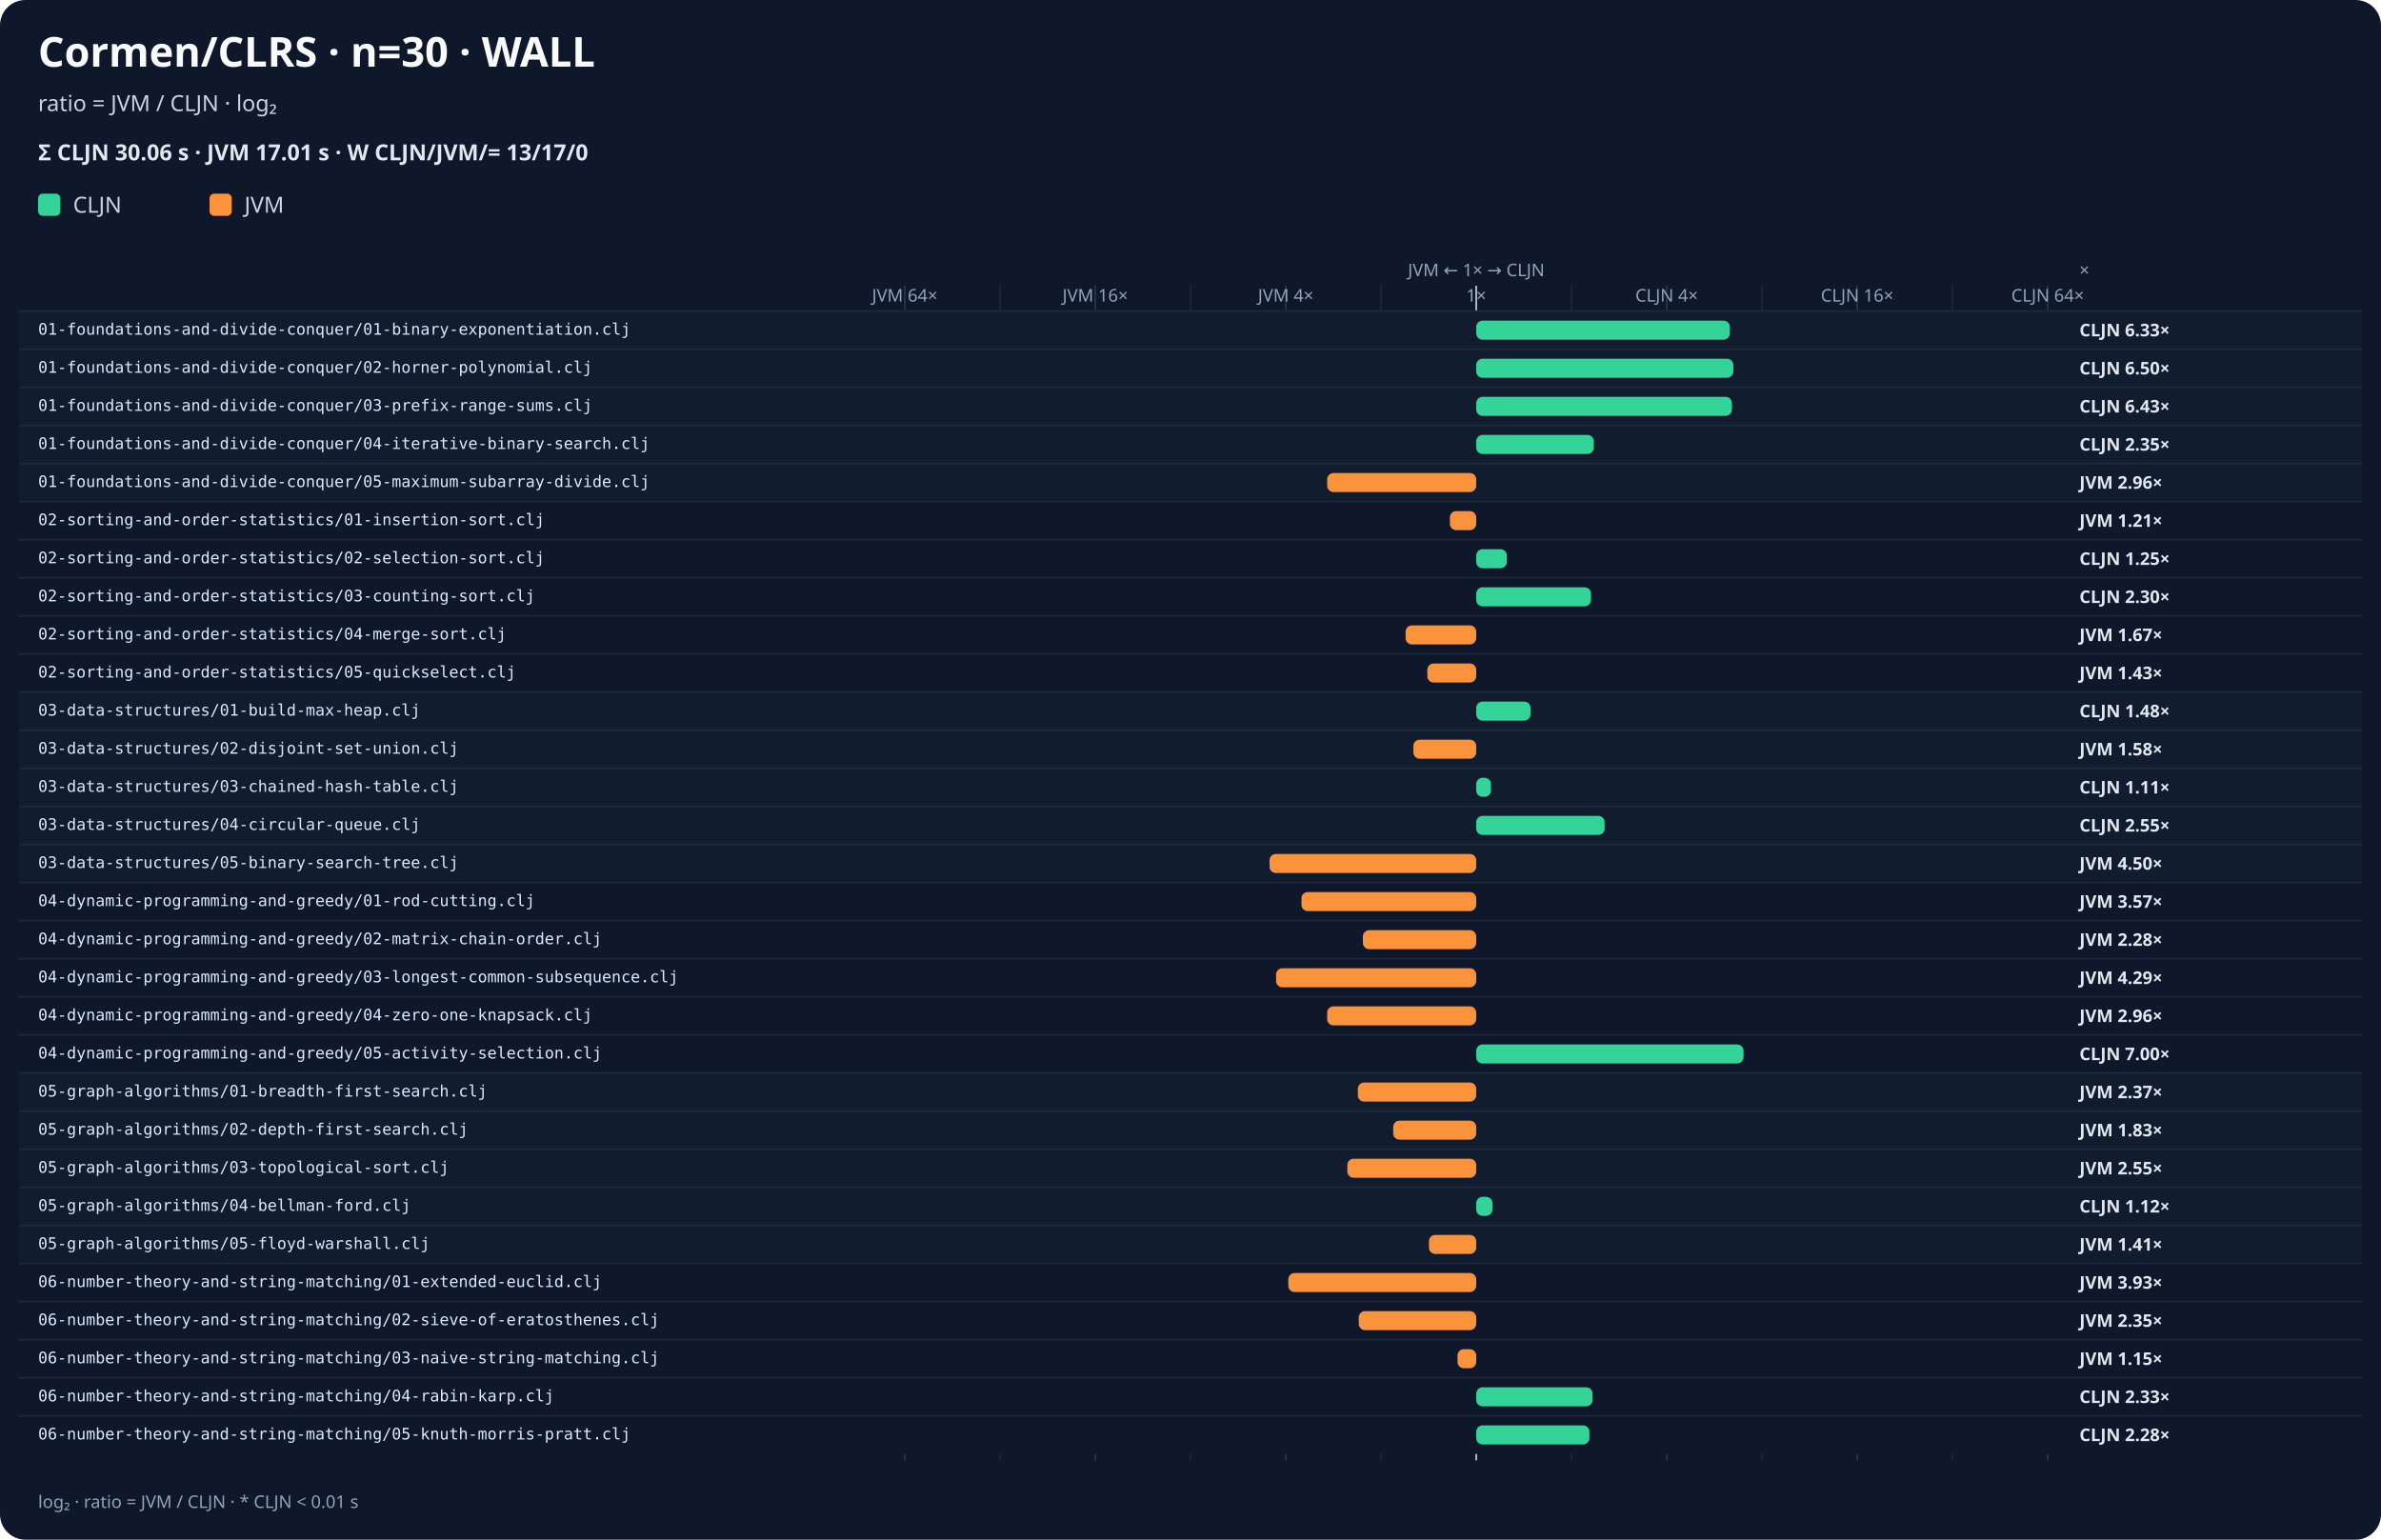
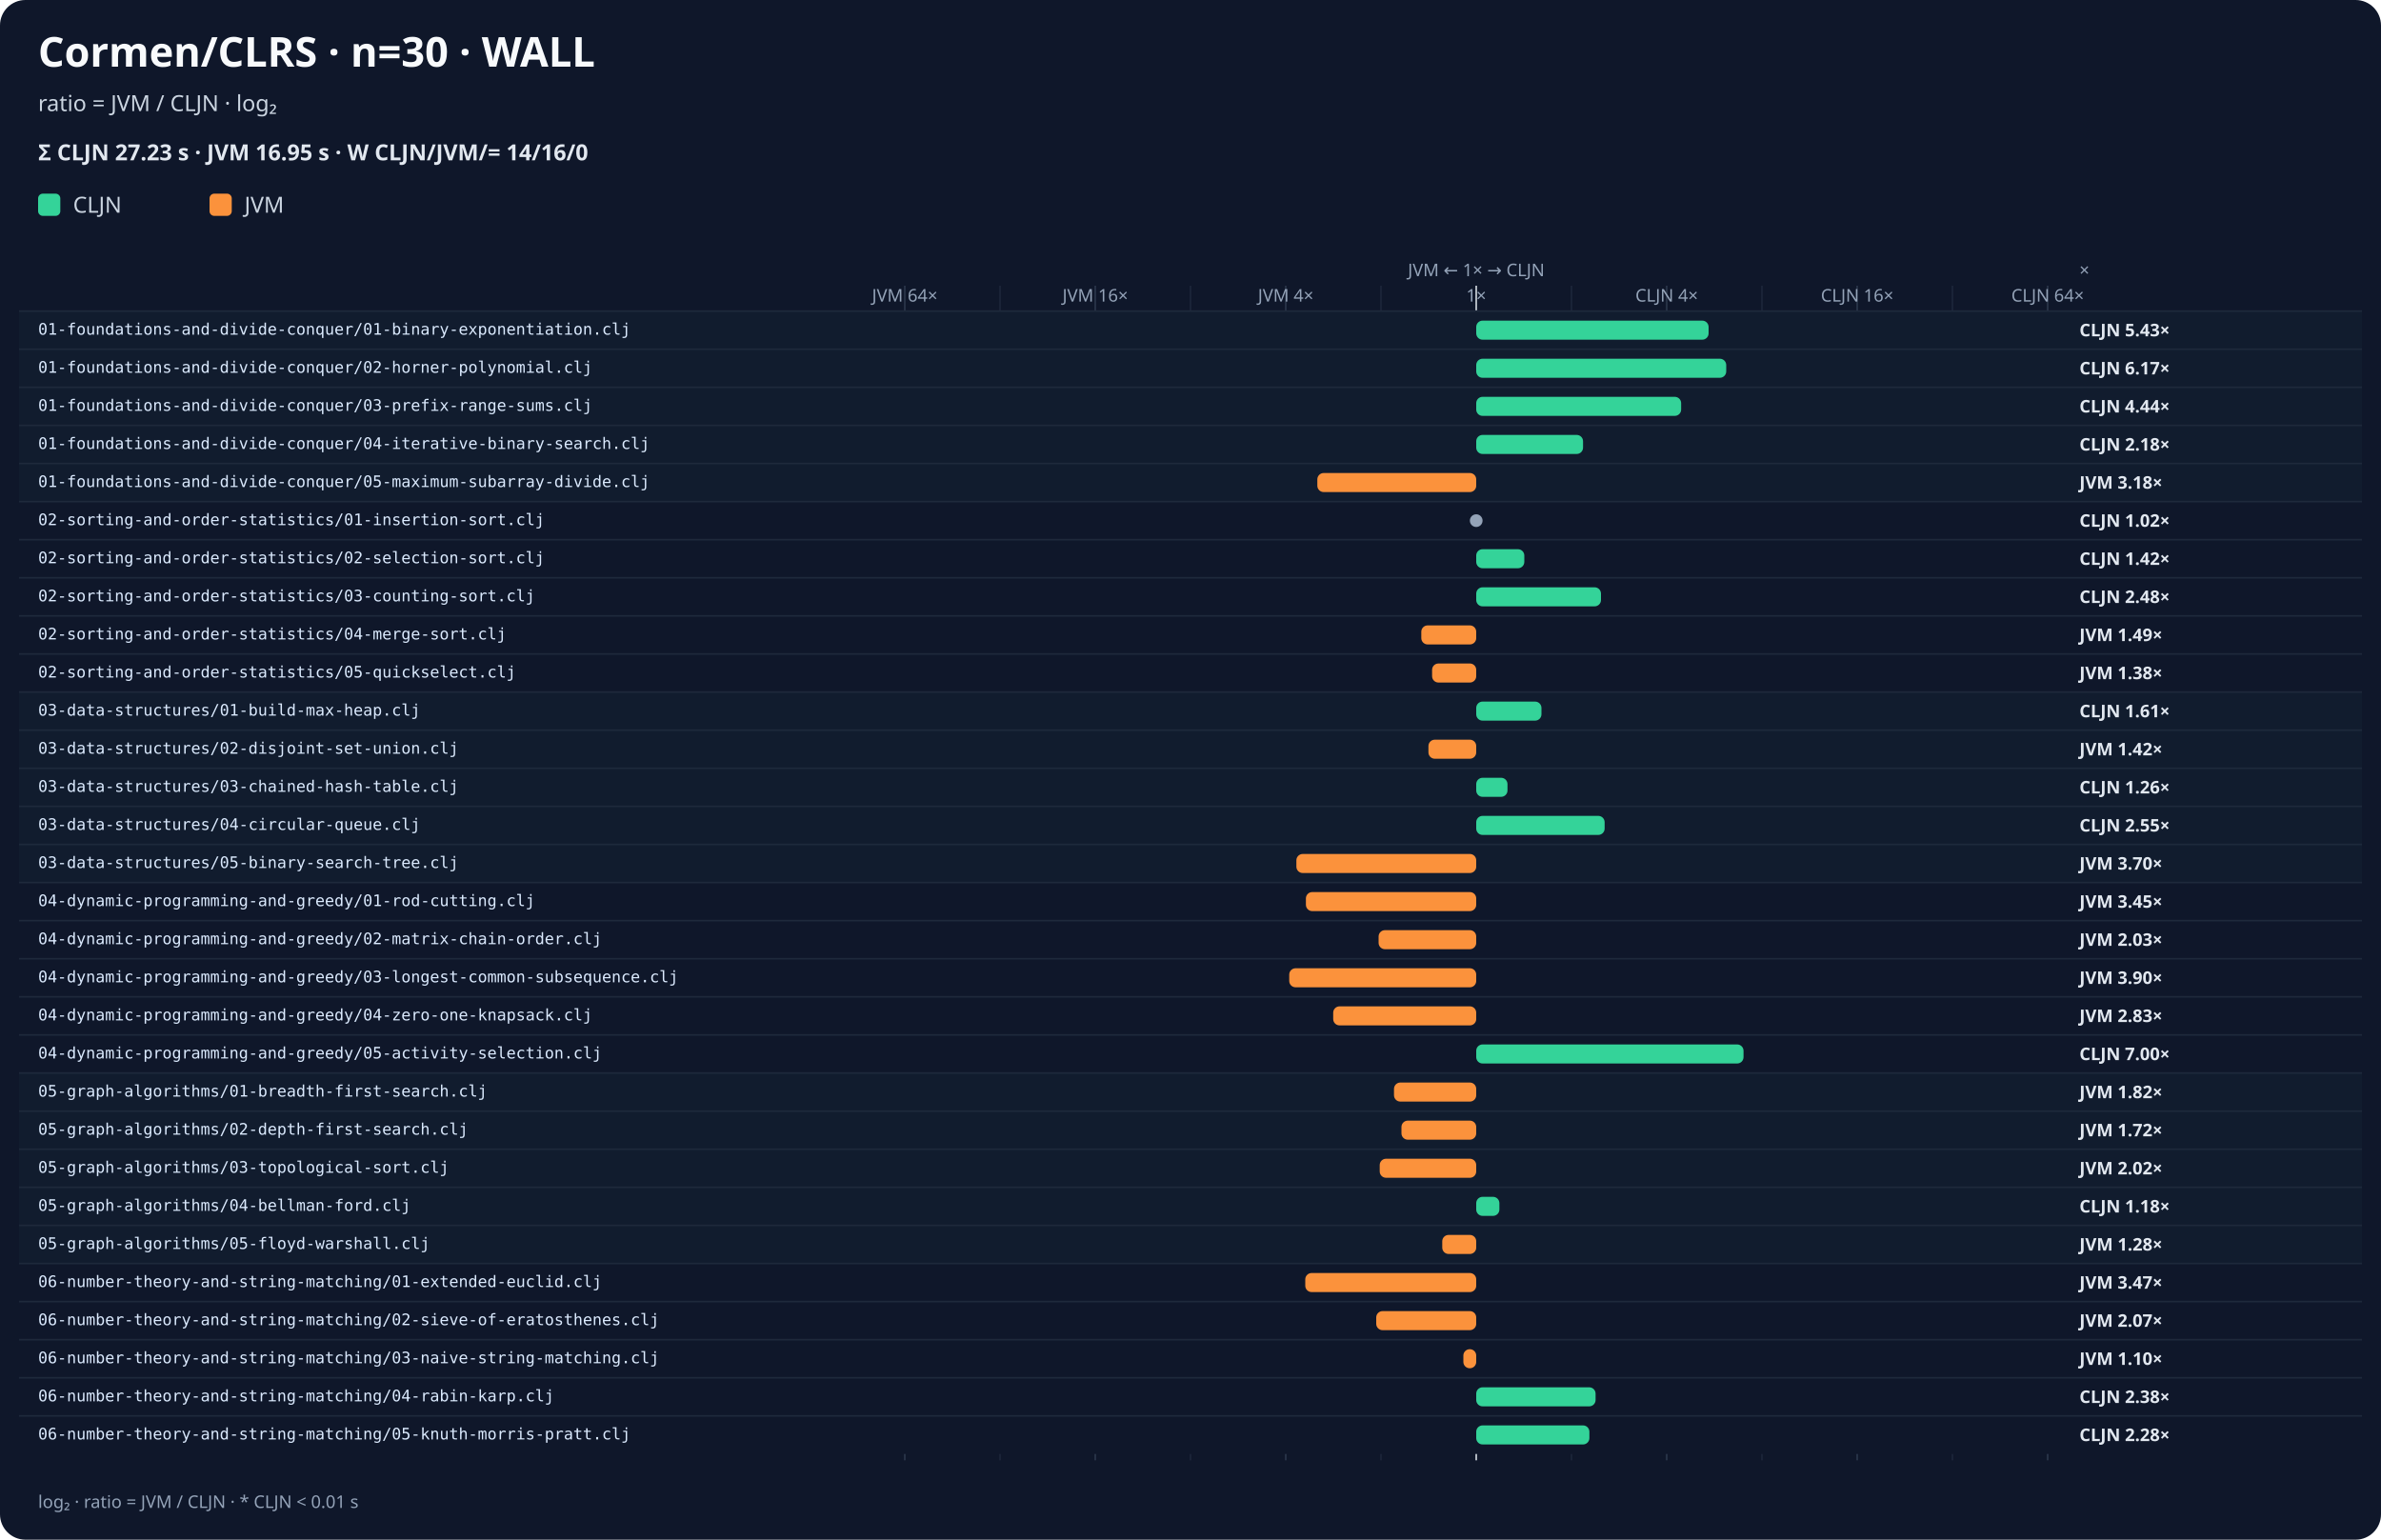
<svg xmlns="http://www.w3.org/2000/svg" width="1500" height="970" viewBox="0 0 1500 970" role="img" aria-labelledby="chart-title chart-desc">
  <style>
.title { fill: #f8fafc; font: 700 26px system-ui, sans-serif; }
.subtitle { fill: #cbd5e1; font: 14px system-ui, sans-serif; }
.summary { fill: #e2e8f0; font: 600 14px system-ui, sans-serif; }
.label { fill: #dbeafe; font: 10px ui-monospace, SFMono-Regular, Consolas, monospace; }
.value { fill: #e2e8f0; font: 600 11px system-ui, sans-serif; }
.axis { fill: #94a3b8; font: 11px system-ui, sans-serif; }
.footer { fill: #94a3b8; font: 11px system-ui, sans-serif; }
</style>
  <rect width="1500" height="970" rx="16" fill="#0f172a" />
  <text x="24" y="42" class="title">Cormen/CLRS · n=30 · WALL</text>
  <text x="24" y="70" class="subtitle">ratio = JVM / CLJN · log₂</text>
-   <text x="24" y="101" class="summary">Σ CLJN 30.06 s · JVM 17.01 s · W CLJN/JVM/= 13/17/0</text>
+   <text x="24" y="101" class="summary">Σ CLJN 27.23 s · JVM 16.95 s · W CLJN/JVM/= 14/16/0</text>
  <rect x="24" y="122" width="14" height="14" rx="3" fill="#34d399" />
  <text x="46" y="134" class="subtitle">CLJN</text>
  <rect x="132" y="122" width="14" height="14" rx="3" fill="#fb923c" />
  <text x="154" y="134" class="subtitle">JVM</text>
  <text x="930" y="174" class="axis" text-anchor="middle">JVM ← 1× → CLJN</text>
  <text x="1310" y="174" class="axis">×</text>
  <line x1="570.0" y1="180" x2="570.0" y2="920" stroke="#334155" opacity="0.75" />
  <text x="570.0" y="190" class="axis" text-anchor="middle">JVM 64×</text>
  <line x1="630.0" y1="180" x2="630.0" y2="920" stroke="#334155" opacity="0.35" />
  <line x1="690.0" y1="180" x2="690.0" y2="920" stroke="#334155" opacity="0.75" />
  <text x="690.0" y="190" class="axis" text-anchor="middle">JVM 16×</text>
  <line x1="750.0" y1="180" x2="750.0" y2="920" stroke="#334155" opacity="0.35" />
  <line x1="810.0" y1="180" x2="810.0" y2="920" stroke="#334155" opacity="0.75" />
  <text x="810.0" y="190" class="axis" text-anchor="middle">JVM 4×</text>
  <line x1="870.0" y1="180" x2="870.0" y2="920" stroke="#334155" opacity="0.35" />
  <line x1="930.0" y1="180" x2="930.0" y2="920" stroke="#e2e8f0" opacity="0.90" />
  <text x="930.0" y="190" class="axis" text-anchor="middle">1×</text>
  <line x1="990.0" y1="180" x2="990.0" y2="920" stroke="#334155" opacity="0.35" />
  <line x1="1050.0" y1="180" x2="1050.0" y2="920" stroke="#334155" opacity="0.75" />
  <text x="1050.0" y="190" class="axis" text-anchor="middle">CLJN 4×</text>
  <line x1="1110.0" y1="180" x2="1110.0" y2="920" stroke="#334155" opacity="0.35" />
  <line x1="1170.0" y1="180" x2="1170.0" y2="920" stroke="#334155" opacity="0.75" />
  <text x="1170.0" y="190" class="axis" text-anchor="middle">CLJN 16×</text>
  <line x1="1230.0" y1="180" x2="1230.0" y2="920" stroke="#334155" opacity="0.35" />
  <line x1="1290.0" y1="180" x2="1290.0" y2="920" stroke="#334155" opacity="0.75" />
  <text x="1290.0" y="190" class="axis" text-anchor="middle">CLJN 64×</text>
  <rect x="12" y="196" width="1476" height="24" fill="#111c2e" />
  <line x1="12" y1="196" x2="1488" y2="196" stroke="#1e293b" />
  <text x="24" y="208.0" class="label" dominant-baseline="middle">01-foundations-and-divide-conquer/01-binary-exponentiation.clj</text>
-   <rect x="930.0" y="202.0" width="159.8" height="12" rx="4" fill="#34d399" />
-   <text x="1310" y="208.0" class="value" dominant-baseline="middle">CLJN 6.33×</text>
+   <rect x="930.0" y="202.0" width="146.4" height="12" rx="4" fill="#34d399" />
+   <text x="1310" y="208.0" class="value" dominant-baseline="middle">CLJN 5.43×</text>
  <rect x="12" y="220" width="1476" height="24" fill="#111c2e" />
  <line x1="12" y1="220" x2="1488" y2="220" stroke="#1e293b" />
  <text x="24" y="232.0" class="label" dominant-baseline="middle">01-foundations-and-divide-conquer/02-horner-polynomial.clj</text>
-   <rect x="930.0" y="226.0" width="162.0" height="12" rx="4" fill="#34d399" />
-   <text x="1310" y="232.0" class="value" dominant-baseline="middle">CLJN 6.50×</text>
+   <rect x="930.0" y="226.0" width="157.5" height="12" rx="4" fill="#34d399" />
+   <text x="1310" y="232.0" class="value" dominant-baseline="middle">CLJN 6.17×</text>
  <rect x="12" y="244" width="1476" height="24" fill="#111c2e" />
  <line x1="12" y1="244" x2="1488" y2="244" stroke="#1e293b" />
  <text x="24" y="256.0" class="label" dominant-baseline="middle">01-foundations-and-divide-conquer/03-prefix-range-sums.clj</text>
-   <rect x="930.0" y="250.0" width="161.1" height="12" rx="4" fill="#34d399" />
-   <text x="1310" y="256.0" class="value" dominant-baseline="middle">CLJN 6.43×</text>
+   <rect x="930.0" y="250.0" width="129.1" height="12" rx="4" fill="#34d399" />
+   <text x="1310" y="256.0" class="value" dominant-baseline="middle">CLJN 4.44×</text>
  <rect x="12" y="268" width="1476" height="24" fill="#111c2e" />
  <line x1="12" y1="268" x2="1488" y2="268" stroke="#1e293b" />
  <text x="24" y="280.0" class="label" dominant-baseline="middle">01-foundations-and-divide-conquer/04-iterative-binary-search.clj</text>
-   <rect x="930.0" y="274.0" width="74.1" height="12" rx="4" fill="#34d399" />
-   <text x="1310" y="280.0" class="value" dominant-baseline="middle">CLJN 2.35×</text>
+   <rect x="930.0" y="274.0" width="67.3" height="12" rx="4" fill="#34d399" />
+   <text x="1310" y="280.0" class="value" dominant-baseline="middle">CLJN 2.18×</text>
  <rect x="12" y="292" width="1476" height="24" fill="#111c2e" />
  <line x1="12" y1="292" x2="1488" y2="292" stroke="#1e293b" />
  <text x="24" y="304.0" class="label" dominant-baseline="middle">01-foundations-and-divide-conquer/05-maximum-subarray-divide.clj</text>
-   <rect x="836.1" y="298.0" width="93.9" height="12" rx="4" fill="#fb923c" />
-   <text x="1310" y="304.0" class="value" dominant-baseline="middle">JVM 2.96×</text>
+   <rect x="829.9" y="298.0" width="100.1" height="12" rx="4" fill="#fb923c" />
+   <text x="1310" y="304.0" class="value" dominant-baseline="middle">JVM 3.18×</text>
  <rect x="12" y="316" width="1476" height="24" fill="#0f172a" />
  <line x1="12" y1="316" x2="1488" y2="316" stroke="#1e293b" />
  <text x="24" y="328.0" class="label" dominant-baseline="middle">02-sorting-and-order-statistics/01-insertion-sort.clj</text>
-   <rect x="913.4" y="322.0" width="16.6" height="12" rx="4" fill="#fb923c" />
-   <text x="1310" y="328.0" class="value" dominant-baseline="middle">JVM 1.21×</text>
+   <circle cx="930.0" cy="328.0" r="4" fill="#94a3b8" />
+   <text x="1310" y="328.0" class="value" dominant-baseline="middle">CLJN 1.02×</text>
  <rect x="12" y="340" width="1476" height="24" fill="#0f172a" />
  <line x1="12" y1="340" x2="1488" y2="340" stroke="#1e293b" />
  <text x="24" y="352.0" class="label" dominant-baseline="middle">02-sorting-and-order-statistics/02-selection-sort.clj</text>
-   <rect x="930.0" y="346.0" width="19.3" height="12" rx="4" fill="#34d399" />
-   <text x="1310" y="352.0" class="value" dominant-baseline="middle">CLJN 1.25×</text>
+   <rect x="930.0" y="346.0" width="30.3" height="12" rx="4" fill="#34d399" />
+   <text x="1310" y="352.0" class="value" dominant-baseline="middle">CLJN 1.42×</text>
  <rect x="12" y="364" width="1476" height="24" fill="#0f172a" />
  <line x1="12" y1="364" x2="1488" y2="364" stroke="#1e293b" />
  <text x="24" y="376.0" class="label" dominant-baseline="middle">02-sorting-and-order-statistics/03-counting-sort.clj</text>
-   <rect x="930.0" y="370.0" width="72.3" height="12" rx="4" fill="#34d399" />
-   <text x="1310" y="376.0" class="value" dominant-baseline="middle">CLJN 2.30×</text>
+   <rect x="930.0" y="370.0" width="78.6" height="12" rx="4" fill="#34d399" />
+   <text x="1310" y="376.0" class="value" dominant-baseline="middle">CLJN 2.48×</text>
  <rect x="12" y="388" width="1476" height="24" fill="#0f172a" />
  <line x1="12" y1="388" x2="1488" y2="388" stroke="#1e293b" />
  <text x="24" y="400.0" class="label" dominant-baseline="middle">02-sorting-and-order-statistics/04-merge-sort.clj</text>
-   <rect x="885.5" y="394.0" width="44.5" height="12" rx="4" fill="#fb923c" />
-   <text x="1310" y="400.0" class="value" dominant-baseline="middle">JVM 1.67×</text>
+   <rect x="895.4" y="394.0" width="34.6" height="12" rx="4" fill="#fb923c" />
+   <text x="1310" y="400.0" class="value" dominant-baseline="middle">JVM 1.49×</text>
  <rect x="12" y="412" width="1476" height="24" fill="#0f172a" />
  <line x1="12" y1="412" x2="1488" y2="412" stroke="#1e293b" />
  <text x="24" y="424.0" class="label" dominant-baseline="middle">02-sorting-and-order-statistics/05-quickselect.clj</text>
-   <rect x="899.2" y="418.0" width="30.8" height="12" rx="4" fill="#fb923c" />
-   <text x="1310" y="424.0" class="value" dominant-baseline="middle">JVM 1.43×</text>
+   <rect x="902.2" y="418.0" width="27.8" height="12" rx="4" fill="#fb923c" />
+   <text x="1310" y="424.0" class="value" dominant-baseline="middle">JVM 1.38×</text>
  <rect x="12" y="436" width="1476" height="24" fill="#111c2e" />
  <line x1="12" y1="436" x2="1488" y2="436" stroke="#1e293b" />
  <text x="24" y="448.0" class="label" dominant-baseline="middle">03-data-structures/01-build-max-heap.clj</text>
-   <rect x="930.0" y="442.0" width="34.2" height="12" rx="4" fill="#34d399" />
-   <text x="1310" y="448.0" class="value" dominant-baseline="middle">CLJN 1.48×</text>
+   <rect x="930.0" y="442.0" width="41.1" height="12" rx="4" fill="#34d399" />
+   <text x="1310" y="448.0" class="value" dominant-baseline="middle">CLJN 1.61×</text>
  <rect x="12" y="460" width="1476" height="24" fill="#111c2e" />
  <line x1="12" y1="460" x2="1488" y2="460" stroke="#1e293b" />
  <text x="24" y="472.0" class="label" dominant-baseline="middle">03-data-structures/02-disjoint-set-union.clj</text>
-   <rect x="890.4" y="466.0" width="39.6" height="12" rx="4" fill="#fb923c" />
-   <text x="1310" y="472.0" class="value" dominant-baseline="middle">JVM 1.58×</text>
+   <rect x="899.9" y="466.0" width="30.1" height="12" rx="4" fill="#fb923c" />
+   <text x="1310" y="472.0" class="value" dominant-baseline="middle">JVM 1.42×</text>
  <rect x="12" y="484" width="1476" height="24" fill="#111c2e" />
  <line x1="12" y1="484" x2="1488" y2="484" stroke="#1e293b" />
  <text x="24" y="496.0" class="label" dominant-baseline="middle">03-data-structures/03-chained-hash-table.clj</text>
-   <rect x="930.0" y="490.0" width="9.3" height="12" rx="4" fill="#34d399" />
-   <text x="1310" y="496.0" class="value" dominant-baseline="middle">CLJN 1.11×</text>
+   <rect x="930.0" y="490.0" width="19.7" height="12" rx="4" fill="#34d399" />
+   <text x="1310" y="496.0" class="value" dominant-baseline="middle">CLJN 1.26×</text>
  <rect x="12" y="508" width="1476" height="24" fill="#111c2e" />
  <line x1="12" y1="508" x2="1488" y2="508" stroke="#1e293b" />
  <text x="24" y="520.0" class="label" dominant-baseline="middle">03-data-structures/04-circular-queue.clj</text>
  <rect x="930.0" y="514.0" width="80.9" height="12" rx="4" fill="#34d399" />
  <text x="1310" y="520.0" class="value" dominant-baseline="middle">CLJN 2.55×</text>
  <rect x="12" y="532" width="1476" height="24" fill="#111c2e" />
  <line x1="12" y1="532" x2="1488" y2="532" stroke="#1e293b" />
  <text x="24" y="544.0" class="label" dominant-baseline="middle">03-data-structures/05-binary-search-tree.clj</text>
-   <rect x="799.8" y="538.0" width="130.2" height="12" rx="4" fill="#fb923c" />
-   <text x="1310" y="544.0" class="value" dominant-baseline="middle">JVM 4.50×</text>
+   <rect x="816.7" y="538.0" width="113.3" height="12" rx="4" fill="#fb923c" />
+   <text x="1310" y="544.0" class="value" dominant-baseline="middle">JVM 3.70×</text>
  <rect x="12" y="556" width="1476" height="24" fill="#0f172a" />
  <line x1="12" y1="556" x2="1488" y2="556" stroke="#1e293b" />
  <text x="24" y="568.0" class="label" dominant-baseline="middle">04-dynamic-programming-and-greedy/01-rod-cutting.clj</text>
-   <rect x="819.9" y="562.0" width="110.1" height="12" rx="4" fill="#fb923c" />
-   <text x="1310" y="568.0" class="value" dominant-baseline="middle">JVM 3.57×</text>
+   <rect x="822.7" y="562.0" width="107.3" height="12" rx="4" fill="#fb923c" />
+   <text x="1310" y="568.0" class="value" dominant-baseline="middle">JVM 3.45×</text>
  <rect x="12" y="580" width="1476" height="24" fill="#0f172a" />
  <line x1="12" y1="580" x2="1488" y2="580" stroke="#1e293b" />
  <text x="24" y="592.0" class="label" dominant-baseline="middle">04-dynamic-programming-and-greedy/02-matrix-chain-order.clj</text>
-   <rect x="858.6" y="586.0" width="71.4" height="12" rx="4" fill="#fb923c" />
-   <text x="1310" y="592.0" class="value" dominant-baseline="middle">JVM 2.28×</text>
+   <rect x="868.5" y="586.0" width="61.5" height="12" rx="4" fill="#fb923c" />
+   <text x="1310" y="592.0" class="value" dominant-baseline="middle">JVM 2.03×</text>
  <rect x="12" y="604" width="1476" height="24" fill="#0f172a" />
  <line x1="12" y1="604" x2="1488" y2="604" stroke="#1e293b" />
  <text x="24" y="616.0" class="label" dominant-baseline="middle">04-dynamic-programming-and-greedy/03-longest-common-subsequence.clj</text>
-   <rect x="803.9" y="610.0" width="126.1" height="12" rx="4" fill="#fb923c" />
-   <text x="1310" y="616.0" class="value" dominant-baseline="middle">JVM 4.29×</text>
+   <rect x="812.2" y="610.0" width="117.8" height="12" rx="4" fill="#fb923c" />
+   <text x="1310" y="616.0" class="value" dominant-baseline="middle">JVM 3.90×</text>
  <rect x="12" y="628" width="1476" height="24" fill="#0f172a" />
  <line x1="12" y1="628" x2="1488" y2="628" stroke="#1e293b" />
  <text x="24" y="640.0" class="label" dominant-baseline="middle">04-dynamic-programming-and-greedy/04-zero-one-knapsack.clj</text>
-   <rect x="836.1" y="634.0" width="93.9" height="12" rx="4" fill="#fb923c" />
-   <text x="1310" y="640.0" class="value" dominant-baseline="middle">JVM 2.96×</text>
+   <rect x="839.9" y="634.0" width="90.1" height="12" rx="4" fill="#fb923c" />
+   <text x="1310" y="640.0" class="value" dominant-baseline="middle">JVM 2.83×</text>
  <rect x="12" y="652" width="1476" height="24" fill="#0f172a" />
  <line x1="12" y1="652" x2="1488" y2="652" stroke="#1e293b" />
  <text x="24" y="664.0" class="label" dominant-baseline="middle">04-dynamic-programming-and-greedy/05-activity-selection.clj</text>
  <rect x="930.0" y="658.0" width="168.4" height="12" rx="4" fill="#34d399" />
  <text x="1310" y="664.0" class="value" dominant-baseline="middle">CLJN 7.00×</text>
  <rect x="12" y="676" width="1476" height="24" fill="#111c2e" />
  <line x1="12" y1="676" x2="1488" y2="676" stroke="#1e293b" />
  <text x="24" y="688.0" class="label" dominant-baseline="middle">05-graph-algorithms/01-breadth-first-search.clj</text>
-   <rect x="855.4" y="682.0" width="74.6" height="12" rx="4" fill="#fb923c" />
-   <text x="1310" y="688.0" class="value" dominant-baseline="middle">JVM 2.37×</text>
+   <rect x="878.2" y="682.0" width="51.8" height="12" rx="4" fill="#fb923c" />
+   <text x="1310" y="688.0" class="value" dominant-baseline="middle">JVM 1.82×</text>
  <rect x="12" y="700" width="1476" height="24" fill="#111c2e" />
  <line x1="12" y1="700" x2="1488" y2="700" stroke="#1e293b" />
  <text x="24" y="712.0" class="label" dominant-baseline="middle">05-graph-algorithms/02-depth-first-search.clj</text>
-   <rect x="877.7" y="706.0" width="52.3" height="12" rx="4" fill="#fb923c" />
-   <text x="1310" y="712.0" class="value" dominant-baseline="middle">JVM 1.83×</text>
+   <rect x="882.9" y="706.0" width="47.1" height="12" rx="4" fill="#fb923c" />
+   <text x="1310" y="712.0" class="value" dominant-baseline="middle">JVM 1.72×</text>
  <rect x="12" y="724" width="1476" height="24" fill="#111c2e" />
  <line x1="12" y1="724" x2="1488" y2="724" stroke="#1e293b" />
  <text x="24" y="736.0" class="label" dominant-baseline="middle">05-graph-algorithms/03-topological-sort.clj</text>
-   <rect x="848.8" y="730.0" width="81.2" height="12" rx="4" fill="#fb923c" />
-   <text x="1310" y="736.0" class="value" dominant-baseline="middle">JVM 2.55×</text>
+   <rect x="869.2" y="730.0" width="60.8" height="12" rx="4" fill="#fb923c" />
+   <text x="1310" y="736.0" class="value" dominant-baseline="middle">JVM 2.02×</text>
  <rect x="12" y="748" width="1476" height="24" fill="#111c2e" />
  <line x1="12" y1="748" x2="1488" y2="748" stroke="#1e293b" />
  <text x="24" y="760.0" class="label" dominant-baseline="middle">05-graph-algorithms/04-bellman-ford.clj</text>
-   <rect x="930.0" y="754.0" width="10.2" height="12" rx="4" fill="#34d399" />
-   <text x="1310" y="760.0" class="value" dominant-baseline="middle">CLJN 1.12×</text>
+   <rect x="930.0" y="754.0" width="14.6" height="12" rx="4" fill="#34d399" />
+   <text x="1310" y="760.0" class="value" dominant-baseline="middle">CLJN 1.18×</text>
  <rect x="12" y="772" width="1476" height="24" fill="#111c2e" />
  <line x1="12" y1="772" x2="1488" y2="772" stroke="#1e293b" />
  <text x="24" y="784.0" class="label" dominant-baseline="middle">05-graph-algorithms/05-floyd-warshall.clj</text>
-   <rect x="900.2" y="778.0" width="29.8" height="12" rx="4" fill="#fb923c" />
-   <text x="1310" y="784.0" class="value" dominant-baseline="middle">JVM 1.41×</text>
+   <rect x="908.6" y="778.0" width="21.4" height="12" rx="4" fill="#fb923c" />
+   <text x="1310" y="784.0" class="value" dominant-baseline="middle">JVM 1.28×</text>
  <rect x="12" y="796" width="1476" height="24" fill="#0f172a" />
  <line x1="12" y1="796" x2="1488" y2="796" stroke="#1e293b" />
  <text x="24" y="808.0" class="label" dominant-baseline="middle">06-number-theory-and-string-matching/01-extended-euclid.clj</text>
-   <rect x="811.6" y="802.0" width="118.4" height="12" rx="4" fill="#fb923c" />
-   <text x="1310" y="808.0" class="value" dominant-baseline="middle">JVM 3.93×</text>
+   <rect x="822.3" y="802.0" width="107.7" height="12" rx="4" fill="#fb923c" />
+   <text x="1310" y="808.0" class="value" dominant-baseline="middle">JVM 3.47×</text>
  <rect x="12" y="820" width="1476" height="24" fill="#0f172a" />
  <line x1="12" y1="820" x2="1488" y2="820" stroke="#1e293b" />
  <text x="24" y="832.0" class="label" dominant-baseline="middle">06-number-theory-and-string-matching/02-sieve-of-eratosthenes.clj</text>
-   <rect x="856.0" y="826.0" width="74.0" height="12" rx="4" fill="#fb923c" />
-   <text x="1310" y="832.0" class="value" dominant-baseline="middle">JVM 2.35×</text>
+   <rect x="867.0" y="826.0" width="63.0" height="12" rx="4" fill="#fb923c" />
+   <text x="1310" y="832.0" class="value" dominant-baseline="middle">JVM 2.07×</text>
  <rect x="12" y="844" width="1476" height="24" fill="#0f172a" />
  <line x1="12" y1="844" x2="1488" y2="844" stroke="#1e293b" />
  <text x="24" y="856.0" class="label" dominant-baseline="middle">06-number-theory-and-string-matching/03-naive-string-matching.clj</text>
-   <rect x="918.2" y="850.0" width="11.8" height="12" rx="4" fill="#fb923c" />
-   <text x="1310" y="856.0" class="value" dominant-baseline="middle">JVM 1.15×</text>
+   <rect x="921.9" y="850.0" width="8.1" height="12" rx="4" fill="#fb923c" />
+   <text x="1310" y="856.0" class="value" dominant-baseline="middle">JVM 1.10×</text>
  <rect x="12" y="868" width="1476" height="24" fill="#0f172a" />
  <line x1="12" y1="868" x2="1488" y2="868" stroke="#1e293b" />
  <text x="24" y="880.0" class="label" dominant-baseline="middle">06-number-theory-and-string-matching/04-rabin-karp.clj</text>
-   <rect x="930.0" y="874.0" width="73.3" height="12" rx="4" fill="#34d399" />
-   <text x="1310" y="880.0" class="value" dominant-baseline="middle">CLJN 2.33×</text>
+   <rect x="930.0" y="874.0" width="75.2" height="12" rx="4" fill="#34d399" />
+   <text x="1310" y="880.0" class="value" dominant-baseline="middle">CLJN 2.38×</text>
  <rect x="12" y="892" width="1476" height="24" fill="#0f172a" />
  <line x1="12" y1="892" x2="1488" y2="892" stroke="#1e293b" />
  <text x="24" y="904.0" class="label" dominant-baseline="middle">06-number-theory-and-string-matching/05-knuth-morris-pratt.clj</text>
  <rect x="930.0" y="898.0" width="71.3" height="12" rx="4" fill="#34d399" />
  <text x="1310" y="904.0" class="value" dominant-baseline="middle">CLJN 2.28×</text>
  <text x="24" y="950" class="footer">log₂ · ratio = JVM / CLJN · * CLJN &lt; 0.01 s</text>
</svg>
